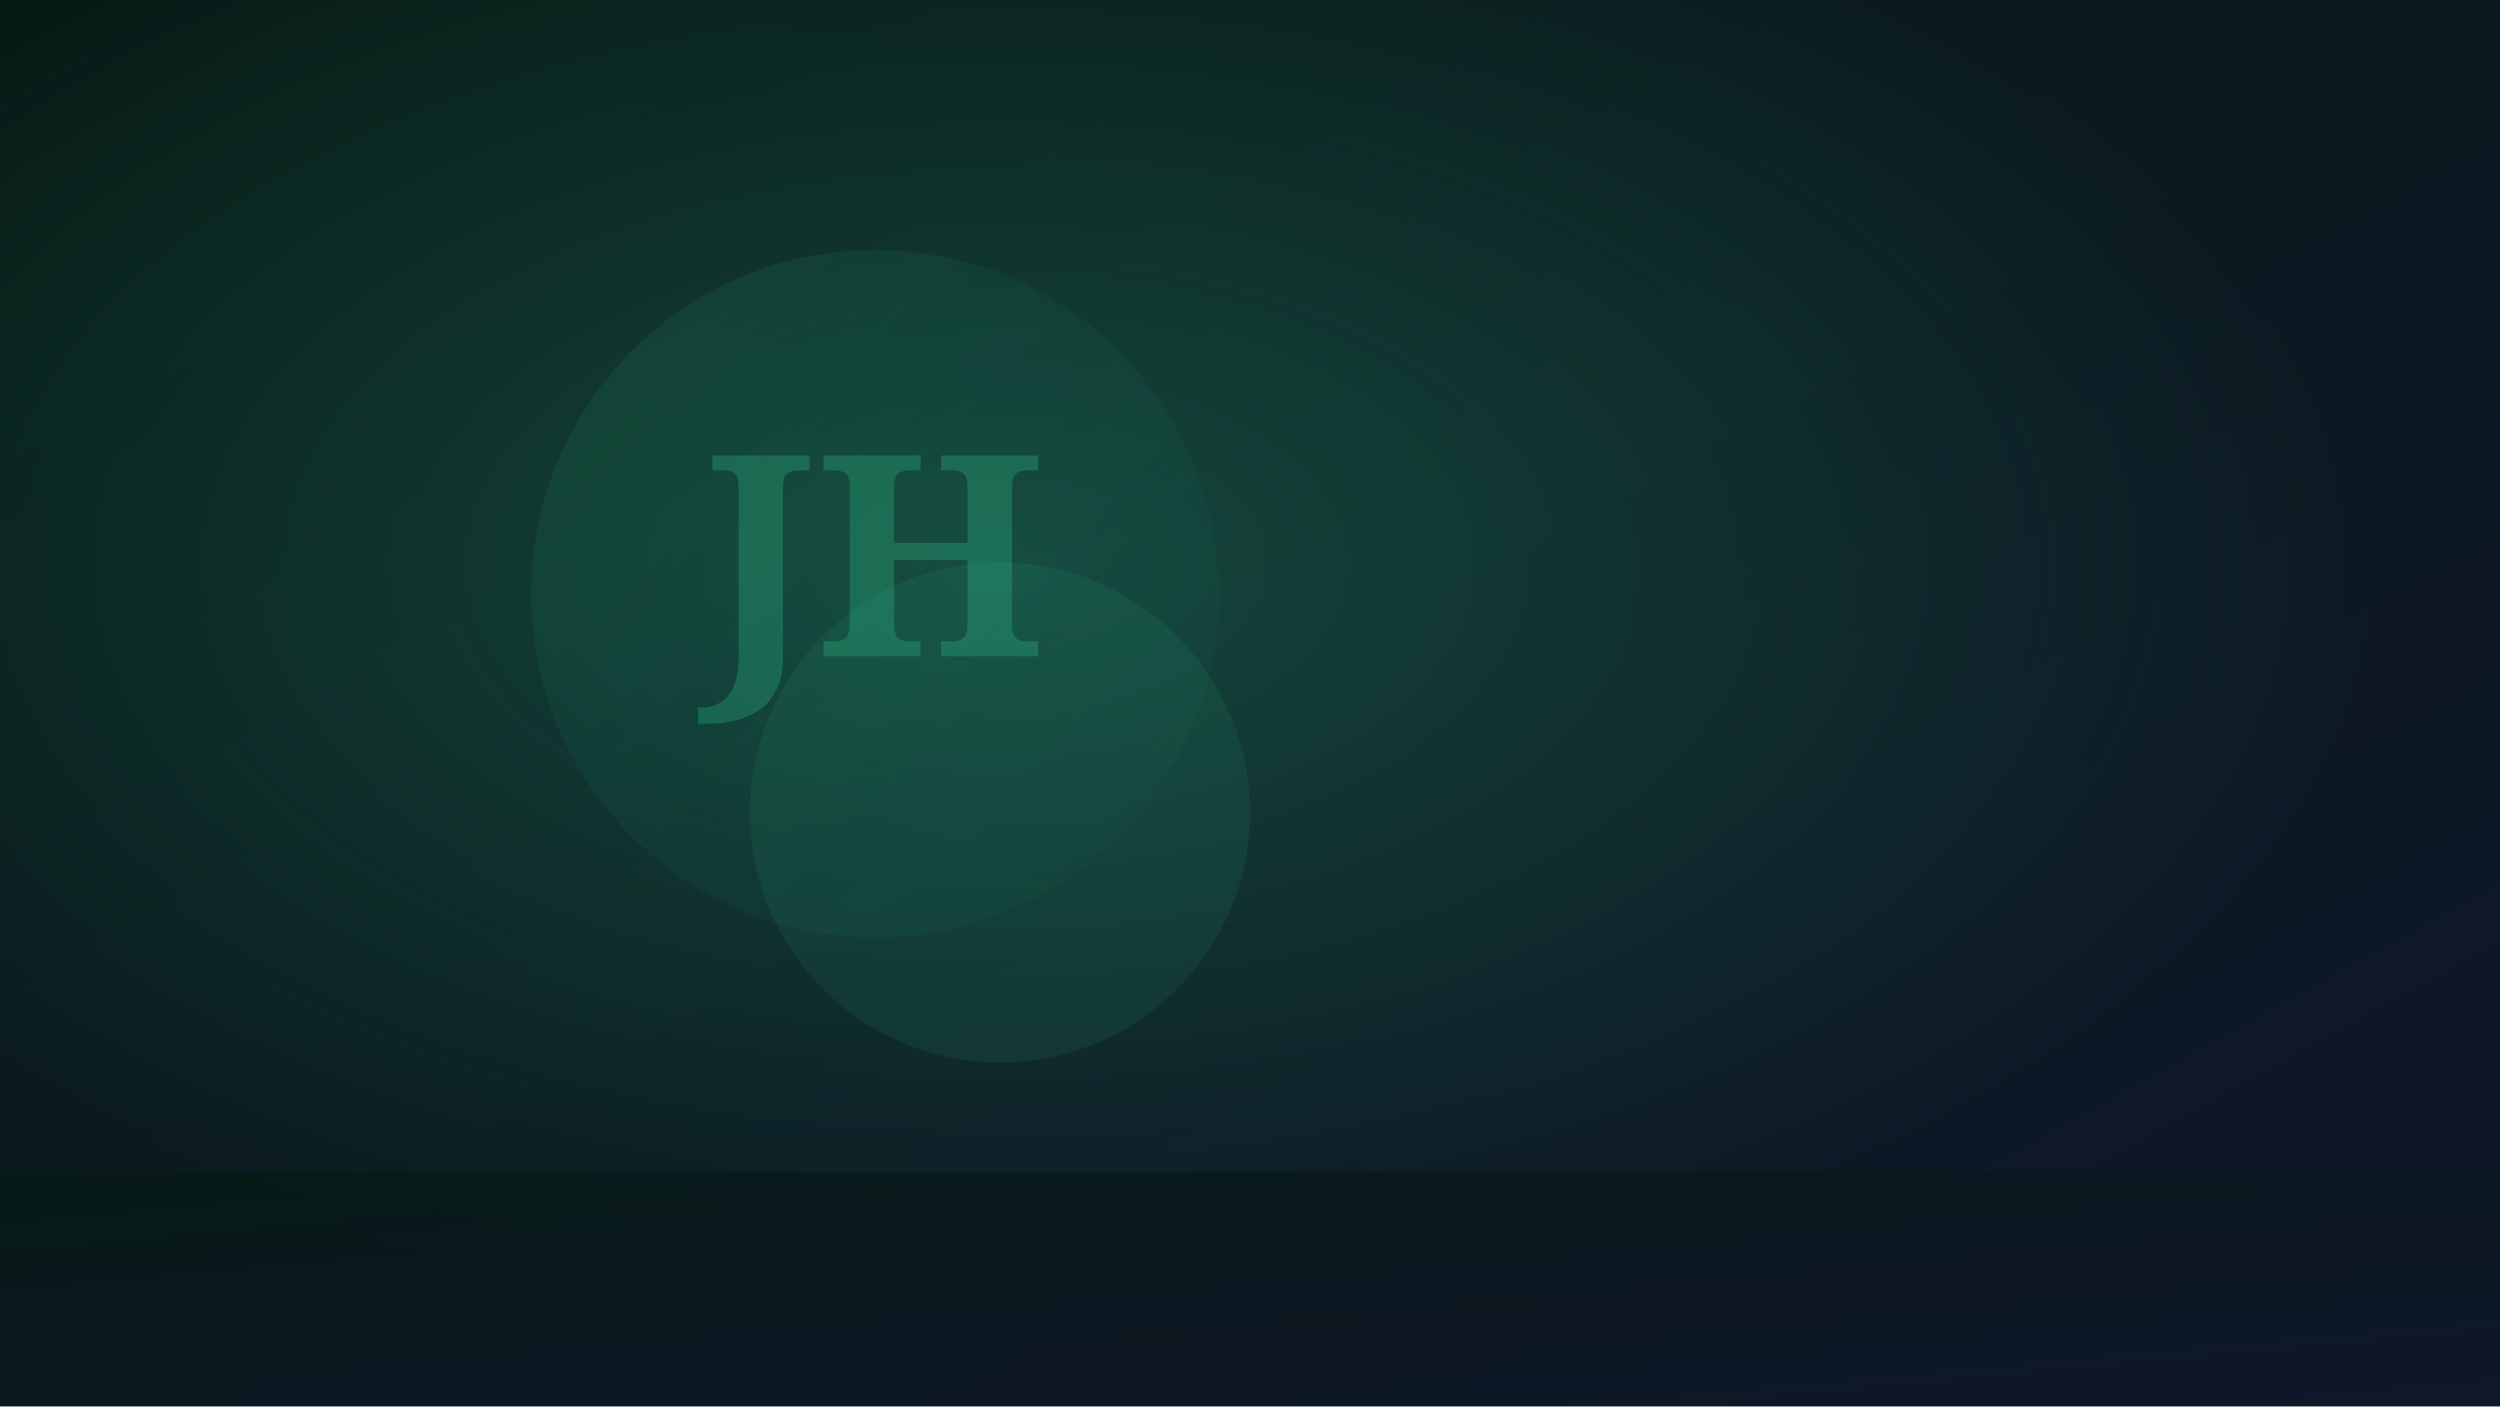
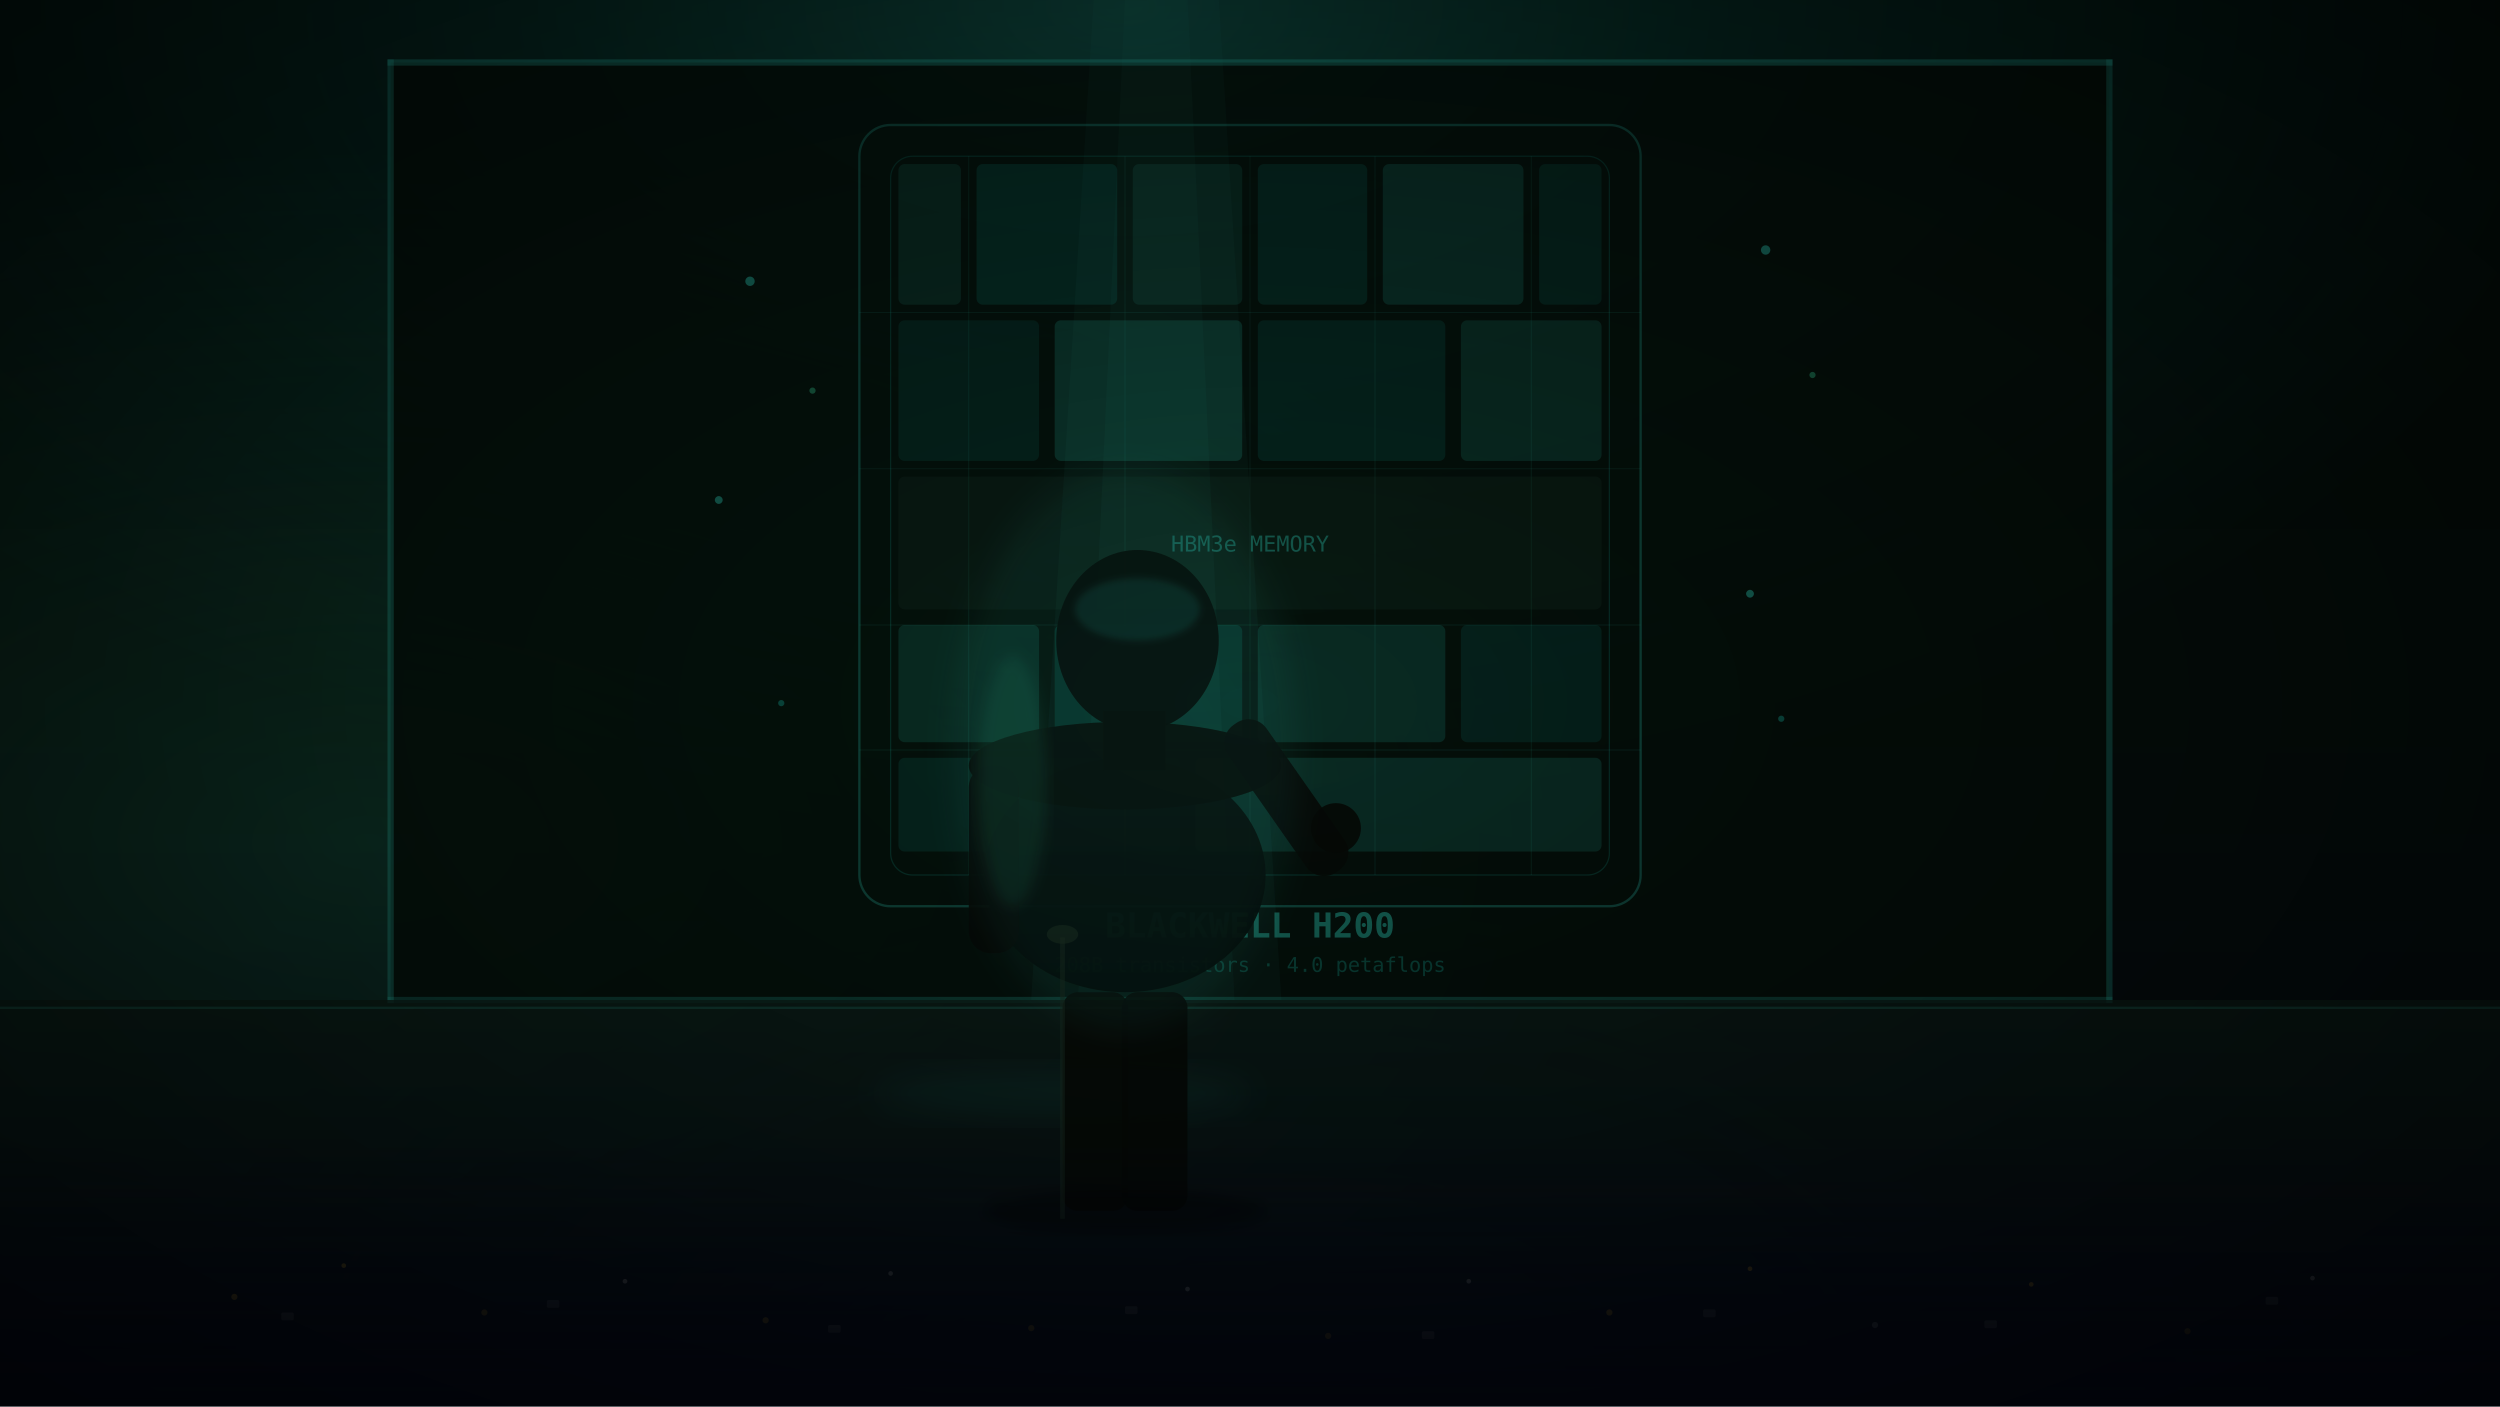
<svg xmlns="http://www.w3.org/2000/svg" viewBox="0 0 1600 900">
  <defs>
-     <linearGradient id="bg" x1="0%" y1="0%" x2="100%" y2="100%">
-       <stop offset="0%" style="stop-color:#071a15" />
-       <stop offset="100%" style="stop-color:#0f172a" />
+     <linearGradient id="stage-bg" x1="0%" y1="0%" x2="0%" y2="100%">
+       <stop offset="0%" style="stop-color:#020c08" />
+       <stop offset="50%" style="stop-color:#040e0a" />
+       <stop offset="100%" style="stop-color:#030712" />
    </linearGradient>
-     <radialGradient id="glow" cx="40%" cy="40%" r="55%">
-       <stop offset="0%" style="stop-color:#34d399;stop-opacity:0.25" />
+     <radialGradient id="spotlight" cx="45%" cy="0%" r="60%">
+       <stop offset="0%" style="stop-color:#2dd4bf;stop-opacity:0.32" />
+       <stop offset="40%" style="stop-color:#14b8a6;stop-opacity:0.16" />
+       <stop offset="100%" style="stop-color:#0d9488;stop-opacity:0" />
+     </radialGradient>
+     <radialGradient id="green-wash" cx="15%" cy="60%" r="50%">
+       <stop offset="0%" style="stop-color:#34d399;stop-opacity:0.18" />
      <stop offset="100%" style="stop-color:#34d399;stop-opacity:0" />
    </radialGradient>
-     <linearGradient id="accent" x1="0%" y1="0%" x2="100%" y2="100%">
-       <stop offset="0%" style="stop-color:#34d399;stop-opacity:0.15" />
-       <stop offset="100%" style="stop-color:#0d9488;stop-opacity:0.05" />
+     <radialGradient id="audience-glow" cx="50%" cy="100%" r="45%">
+       <stop offset="0%" style="stop-color:#1a3a2e;stop-opacity:0.4" />
+       <stop offset="100%" style="stop-color:#030712;stop-opacity:0" />
+     </radialGradient>
+     <linearGradient id="stage-floor" x1="0%" y1="0%" x2="0%" y2="100%">
+       <stop offset="0%" style="stop-color:#0a1a14" />
+       <stop offset="100%" style="stop-color:#030712" />
    </linearGradient>
+     <linearGradient id="fig" x1="0%" y1="0%" x2="0%" y2="100%">
+       <stop offset="0%" style="stop-color:#060e0a" />
+       <stop offset="100%" style="stop-color:#020805" />
+     </linearGradient>
+     <linearGradient id="floorfade" x1="0%" y1="0%" x2="0%" y2="100%">
+       <stop offset="0%" style="stop-color:#030712;stop-opacity:0" />
+       <stop offset="100%" style="stop-color:#030712;stop-opacity:1" />
+     </linearGradient>
+     <radialGradient id="vignette" cx="50%" cy="50%" r="70%">
+       <stop offset="0%" style="stop-color:#000000;stop-opacity:0" />
+       <stop offset="100%" style="stop-color:#000000;stop-opacity:0.6" />
+     </radialGradient>
+     <filter id="gblur">
+       <feGaussianBlur stdDeviation="20" />
+     </filter>
+     <filter id="mblur">
+       <feGaussianBlur stdDeviation="10" />
+     </filter>
+     <filter id="sblur">
+       <feGaussianBlur stdDeviation="4" />
+     </filter>
+     <filter id="xsblur">
+       <feGaussianBlur stdDeviation="2" />
+     </filter>
  </defs>
-   <rect width="1600" height="900" fill="url(#bg)" />
-   <rect width="1600" height="900" fill="url(#glow)" />
-   <circle cx="560" cy="380" r="220" fill="url(#accent)" opacity="0.6" />
-   <circle cx="640" cy="520" r="160" fill="#34d399" opacity="0.08" />
-   <text x="560" y="420" font-family="serif" font-size="180" font-weight="bold" fill="#34d399" opacity="0.25" text-anchor="middle">JH</text>
-   <rect x="0" y="750" width="1600" height="150" fill="url(#bg)" opacity="0.8" />
+   <rect width="1600" height="900" fill="url(#stage-bg)" />
+   <rect width="1600" height="900" fill="url(#spotlight)" />
+   <rect width="1600" height="900" fill="url(#green-wash)" />
+   <rect width="1600" height="900" fill="url(#audience-glow)" />
+   <rect x="250" y="40" width="1100" height="600" fill="#030e08" opacity="0.85" />
+   <rect x="248" y="38" width="1104" height="4" fill="#2dd4bf" opacity="0.3" />
+   <rect x="248" y="638" width="1104" height="4" fill="#2dd4bf" opacity="0.2" />
+   <rect x="248" y="38" width="4" height="604" fill="#2dd4bf" opacity="0.25" />
+   <rect x="1348" y="38" width="4" height="604" fill="#2dd4bf" opacity="0.25" />
+   <rect x="550" y="80" width="500" height="500" rx="20" fill="none" stroke="#2dd4bf" stroke-width="1.5" opacity="0.25" />
+   <rect x="570" y="100" width="460" height="460" rx="14" fill="none" stroke="#14b8a6" stroke-width="0.8" opacity="0.18" />
+   <line x1="620" y1="100" x2="620" y2="560" stroke="#2dd4bf" stroke-width="0.5" opacity="0.12" />
+   <line x1="720" y1="100" x2="720" y2="560" stroke="#2dd4bf" stroke-width="0.5" opacity="0.12" />
+   <line x1="800" y1="100" x2="800" y2="560" stroke="#2dd4bf" stroke-width="0.5" opacity="0.1" />
+   <line x1="880" y1="100" x2="880" y2="560" stroke="#2dd4bf" stroke-width="0.5" opacity="0.12" />
+   <line x1="980" y1="100" x2="980" y2="560" stroke="#2dd4bf" stroke-width="0.5" opacity="0.12" />
+   <line x1="550" y1="200" x2="1050" y2="200" stroke="#2dd4bf" stroke-width="0.5" opacity="0.12" />
+   <line x1="550" y1="300" x2="1050" y2="300" stroke="#2dd4bf" stroke-width="0.5" opacity="0.1" />
+   <line x1="550" y1="400" x2="1050" y2="400" stroke="#2dd4bf" stroke-width="0.5" opacity="0.12" />
+   <line x1="550" y1="480" x2="1050" y2="480" stroke="#2dd4bf" stroke-width="0.5" opacity="0.12" />
+   <rect x="575" y="105" width="40" height="90" rx="4" fill="#2dd4bf" opacity="0.12" />
+   <rect x="625" y="105" width="90" height="90" rx="4" fill="#14b8a6" opacity="0.16" />
+   <rect x="725" y="105" width="70" height="90" rx="4" fill="#2dd4bf" opacity="0.12" />
+   <rect x="805" y="105" width="70" height="90" rx="4" fill="#14b8a6" opacity="0.14" />
+   <rect x="885" y="105" width="90" height="90" rx="4" fill="#2dd4bf" opacity="0.16" />
+   <rect x="985" y="105" width="40" height="90" rx="4" fill="#14b8a6" opacity="0.12" />
+   <rect x="575" y="205" width="90" height="90" rx="4" fill="#0d9488" opacity="0.14" />
+   <rect x="675" y="205" width="120" height="90" rx="4" fill="#2dd4bf" opacity="0.18" />
+   <rect x="805" y="205" width="120" height="90" rx="4" fill="#0d9488" opacity="0.16" />
+   <rect x="935" y="205" width="90" height="90" rx="4" fill="#2dd4bf" opacity="0.14" />
+   <rect x="575" y="305" width="450" height="85" rx="4" fill="#1a3a2e" opacity="0.2" />
+   <text x="800" y="353" font-family="monospace" font-size="14" fill="#2dd4bf" opacity="0.35" text-anchor="middle">HBM3e MEMORY</text>
+   <rect x="575" y="400" width="90" height="75" rx="4" fill="#2dd4bf" opacity="0.14" />
+   <rect x="675" y="400" width="120" height="75" rx="4" fill="#14b8a6" opacity="0.16" />
+   <rect x="805" y="400" width="120" height="75" rx="4" fill="#2dd4bf" opacity="0.14" />
+   <rect x="935" y="400" width="90" height="75" rx="4" fill="#0d9488" opacity="0.14" />
+   <rect x="575" y="485" width="180" height="60" rx="4" fill="#14b8a6" opacity="0.12" />
+   <rect x="765" y="485" width="260" height="60" rx="4" fill="#2dd4bf" opacity="0.14" />
+   <text x="800" y="600" font-family="monospace" font-size="22" font-weight="bold" fill="#2dd4bf" opacity="0.4" text-anchor="middle">BLACKWELL H200</text>
+   <text x="800" y="622" font-family="monospace" font-size="13" fill="#14b8a6" opacity="0.28" text-anchor="middle">208B transistors · 4.0 petaflops</text>
+   <circle cx="480" cy="180" r="3" fill="#2dd4bf" opacity="0.45" />
+   <circle cx="520" cy="250" r="2" fill="#34d399" opacity="0.38" />
+   <circle cx="460" cy="320" r="2.5" fill="#2dd4bf" opacity="0.4" />
+   <circle cx="1130" cy="160" r="3" fill="#2dd4bf" opacity="0.45" />
+   <circle cx="1160" cy="240" r="2" fill="#34d399" opacity="0.38" />
+   <circle cx="1120" cy="380" r="2.5" fill="#2dd4bf" opacity="0.4" />
+   <circle cx="500" cy="450" r="2" fill="#14b8a6" opacity="0.35" />
+   <circle cx="1140" cy="460" r="2" fill="#14b8a6" opacity="0.35" />
+   <rect x="0" y="640" width="1600" height="260" fill="url(#stage-floor)" opacity="0.8" />
+   <line x1="0" y1="645" x2="1600" y2="645" stroke="#2dd4bf" stroke-width="1.5" opacity="0.15" />
+   <ellipse cx="680" cy="700" rx="120" ry="18" fill="#2dd4bf" opacity="0.06" filter="url(#mblur)" />
+   <polygon points="700,0 780,0 820,640 660,640" fill="#2dd4bf" opacity="0.04" />
+   <polygon points="720,0 760,0 790,640 690,640" fill="#2dd4bf" opacity="0.04" />
+   <circle cx="150" cy="830" r="2" fill="#fbbf24" opacity="0.35" />
+   <circle cx="220" cy="810" r="1.5" fill="#fbbf24" opacity="0.3" />
+   <circle cx="310" cy="840" r="2" fill="#fbbf24" opacity="0.28" />
+   <circle cx="400" cy="820" r="1.5" fill="#ffffff" opacity="0.25" />
+   <circle cx="490" cy="845" r="2" fill="#fbbf24" opacity="0.3" />
+   <circle cx="570" cy="815" r="1.5" fill="#ffffff" opacity="0.22" />
+   <circle cx="660" cy="850" r="2" fill="#fbbf24" opacity="0.28" />
+   <circle cx="760" cy="825" r="1.5" fill="#ffffff" opacity="0.25" />
+   <circle cx="850" cy="855" r="2" fill="#fbbf24" opacity="0.28" />
+   <circle cx="940" cy="820" r="1.5" fill="#ffffff" opacity="0.22" />
+   <circle cx="1030" cy="840" r="2" fill="#fbbf24" opacity="0.3" />
+   <circle cx="1120" cy="812" r="1.5" fill="#fbbf24" opacity="0.28" />
+   <circle cx="1200" cy="848" r="2" fill="#ffffff" opacity="0.22" />
+   <circle cx="1300" cy="822" r="1.5" fill="#fbbf24" opacity="0.3" />
+   <circle cx="1400" cy="852" r="2" fill="#fbbf24" opacity="0.28" />
+   <circle cx="1480" cy="818" r="1.5" fill="#ffffff" opacity="0.25" />
+   <rect x="180" y="840" width="8" height="5" rx="1" fill="#ffffff" opacity="0.15" />
+   <rect x="350" y="832" width="8" height="5" rx="1" fill="#ffffff" opacity="0.12" />
+   <rect x="530" y="848" width="8" height="5" rx="1" fill="#ffffff" opacity="0.15" />
+   <rect x="720" y="836" width="8" height="5" rx="1" fill="#ffffff" opacity="0.12" />
+   <rect x="910" y="852" width="8" height="5" rx="1" fill="#ffffff" opacity="0.15" />
+   <rect x="1090" y="838" width="8" height="5" rx="1" fill="#ffffff" opacity="0.12" />
+   <rect x="1270" y="845" width="8" height="5" rx="1" fill="#ffffff" opacity="0.15" />
+   <rect x="1450" y="830" width="8" height="5" rx="1" fill="#ffffff" opacity="0.12" />
+   <ellipse cx="720" cy="560" rx="90" ry="75" fill="url(#fig)" opacity="0.95" />
+   <ellipse cx="720" cy="490" rx="100" ry="28" fill="#050a06" opacity="0.96" />
+   <ellipse cx="728" cy="410" rx="52" ry="58" fill="#040905" opacity="0.96" />
+   <rect x="706" y="455" width="40" height="38" fill="#040905" opacity="0.96" />
+   <rect x="620" y="490" width="32" height="120" rx="14" fill="#050a06" opacity="0.92" />
+   <rect x="778" y="472" width="30" height="115" rx="14" fill="#050a06" opacity="0.92" transform="rotate(-35 778 472)" />
+   <circle cx="855" cy="530" r="16" fill="#040905" opacity="0.9" />
+   <rect x="680" y="635" width="42" height="140" rx="10" fill="#050a06" opacity="0.9" />
+   <rect x="718" y="635" width="42" height="140" rx="10" fill="#040905" opacity="0.9" />
+   <ellipse cx="720" cy="775" rx="90" ry="14" fill="#000000" opacity="0.4" filter="url(#sblur)" />
+   <ellipse cx="720" cy="480" rx="110" ry="180" fill="#2dd4bf" opacity="0.07" filter="url(#mblur)" />
+   <ellipse cx="728" cy="390" rx="40" ry="20" fill="#2dd4bf" opacity="0.12" filter="url(#xsblur)" />
+   <ellipse cx="648" cy="500" rx="22" ry="80" fill="#34d399" opacity="0.1" filter="url(#sblur)" />
+   <line x1="680" y1="600" x2="680" y2="780" stroke="#1a2e22" stroke-width="3" opacity="0.5" />
+   <ellipse cx="680" cy="598" rx="10" ry="6" fill="#1a2e22" opacity="0.6" />
+   <rect x="0" y="730" width="1600" height="170" fill="url(#floorfade)" />
+   <rect width="1600" height="900" fill="url(#vignette)" />
</svg>
